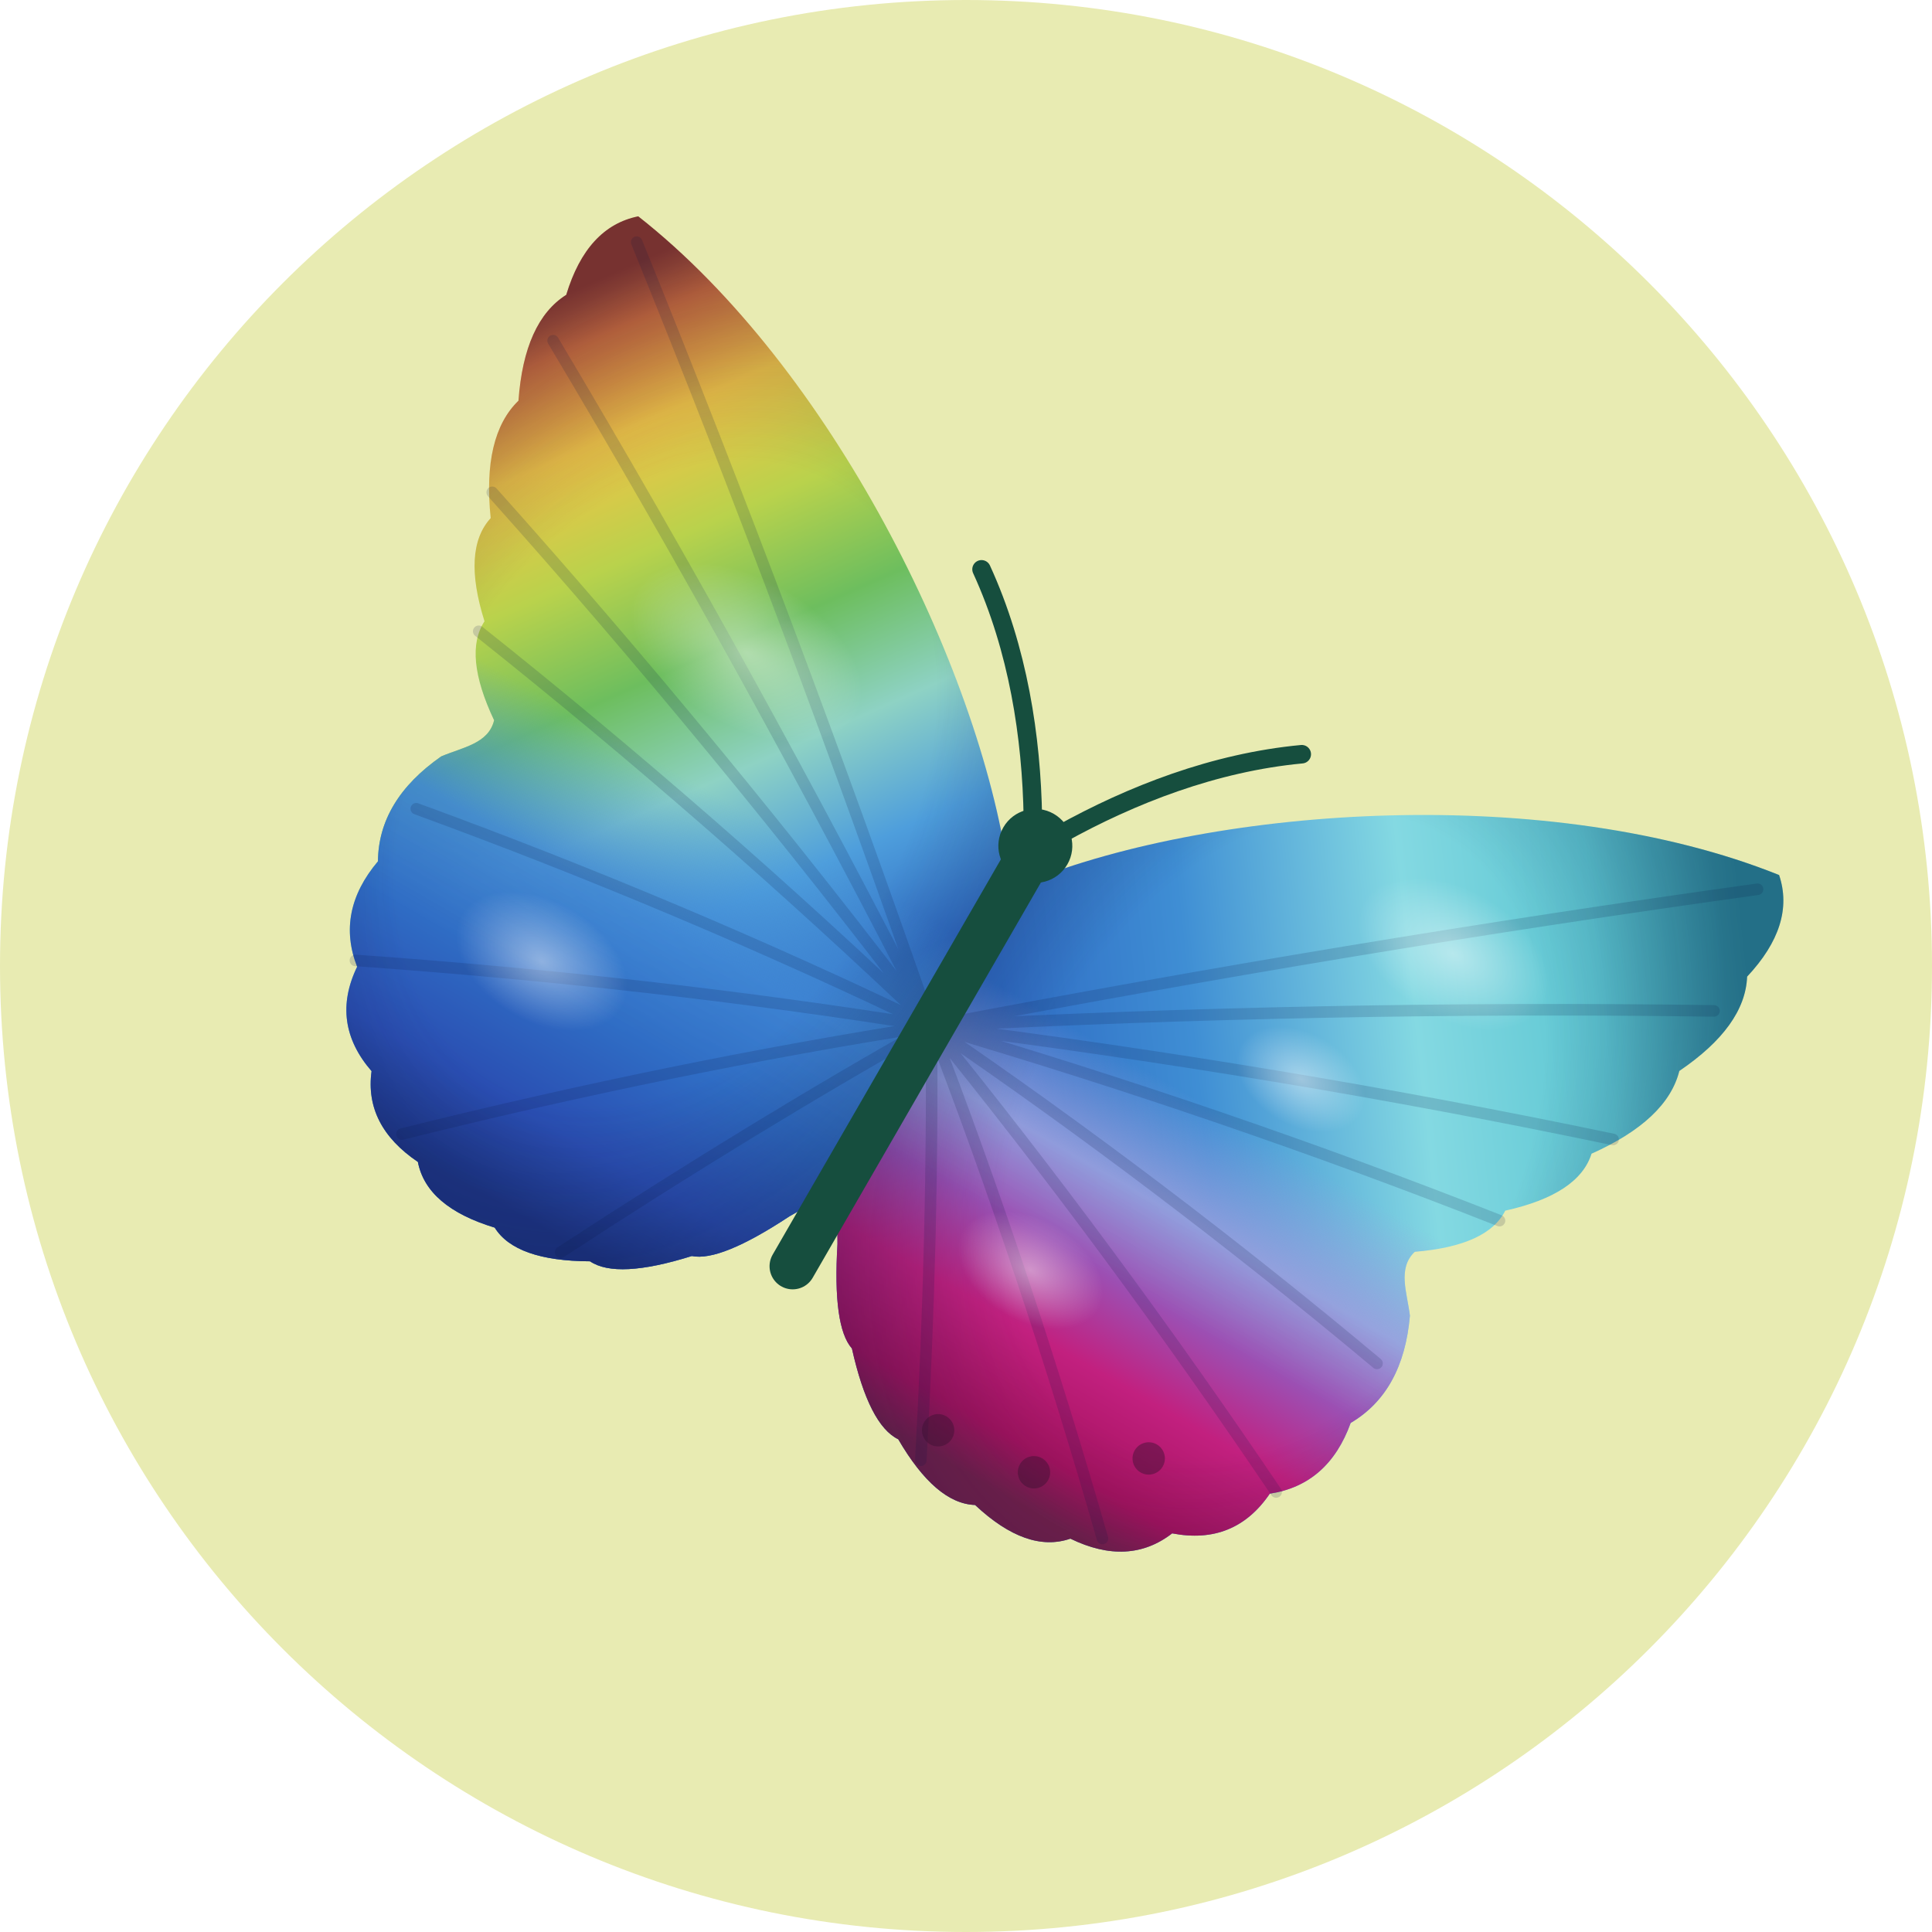
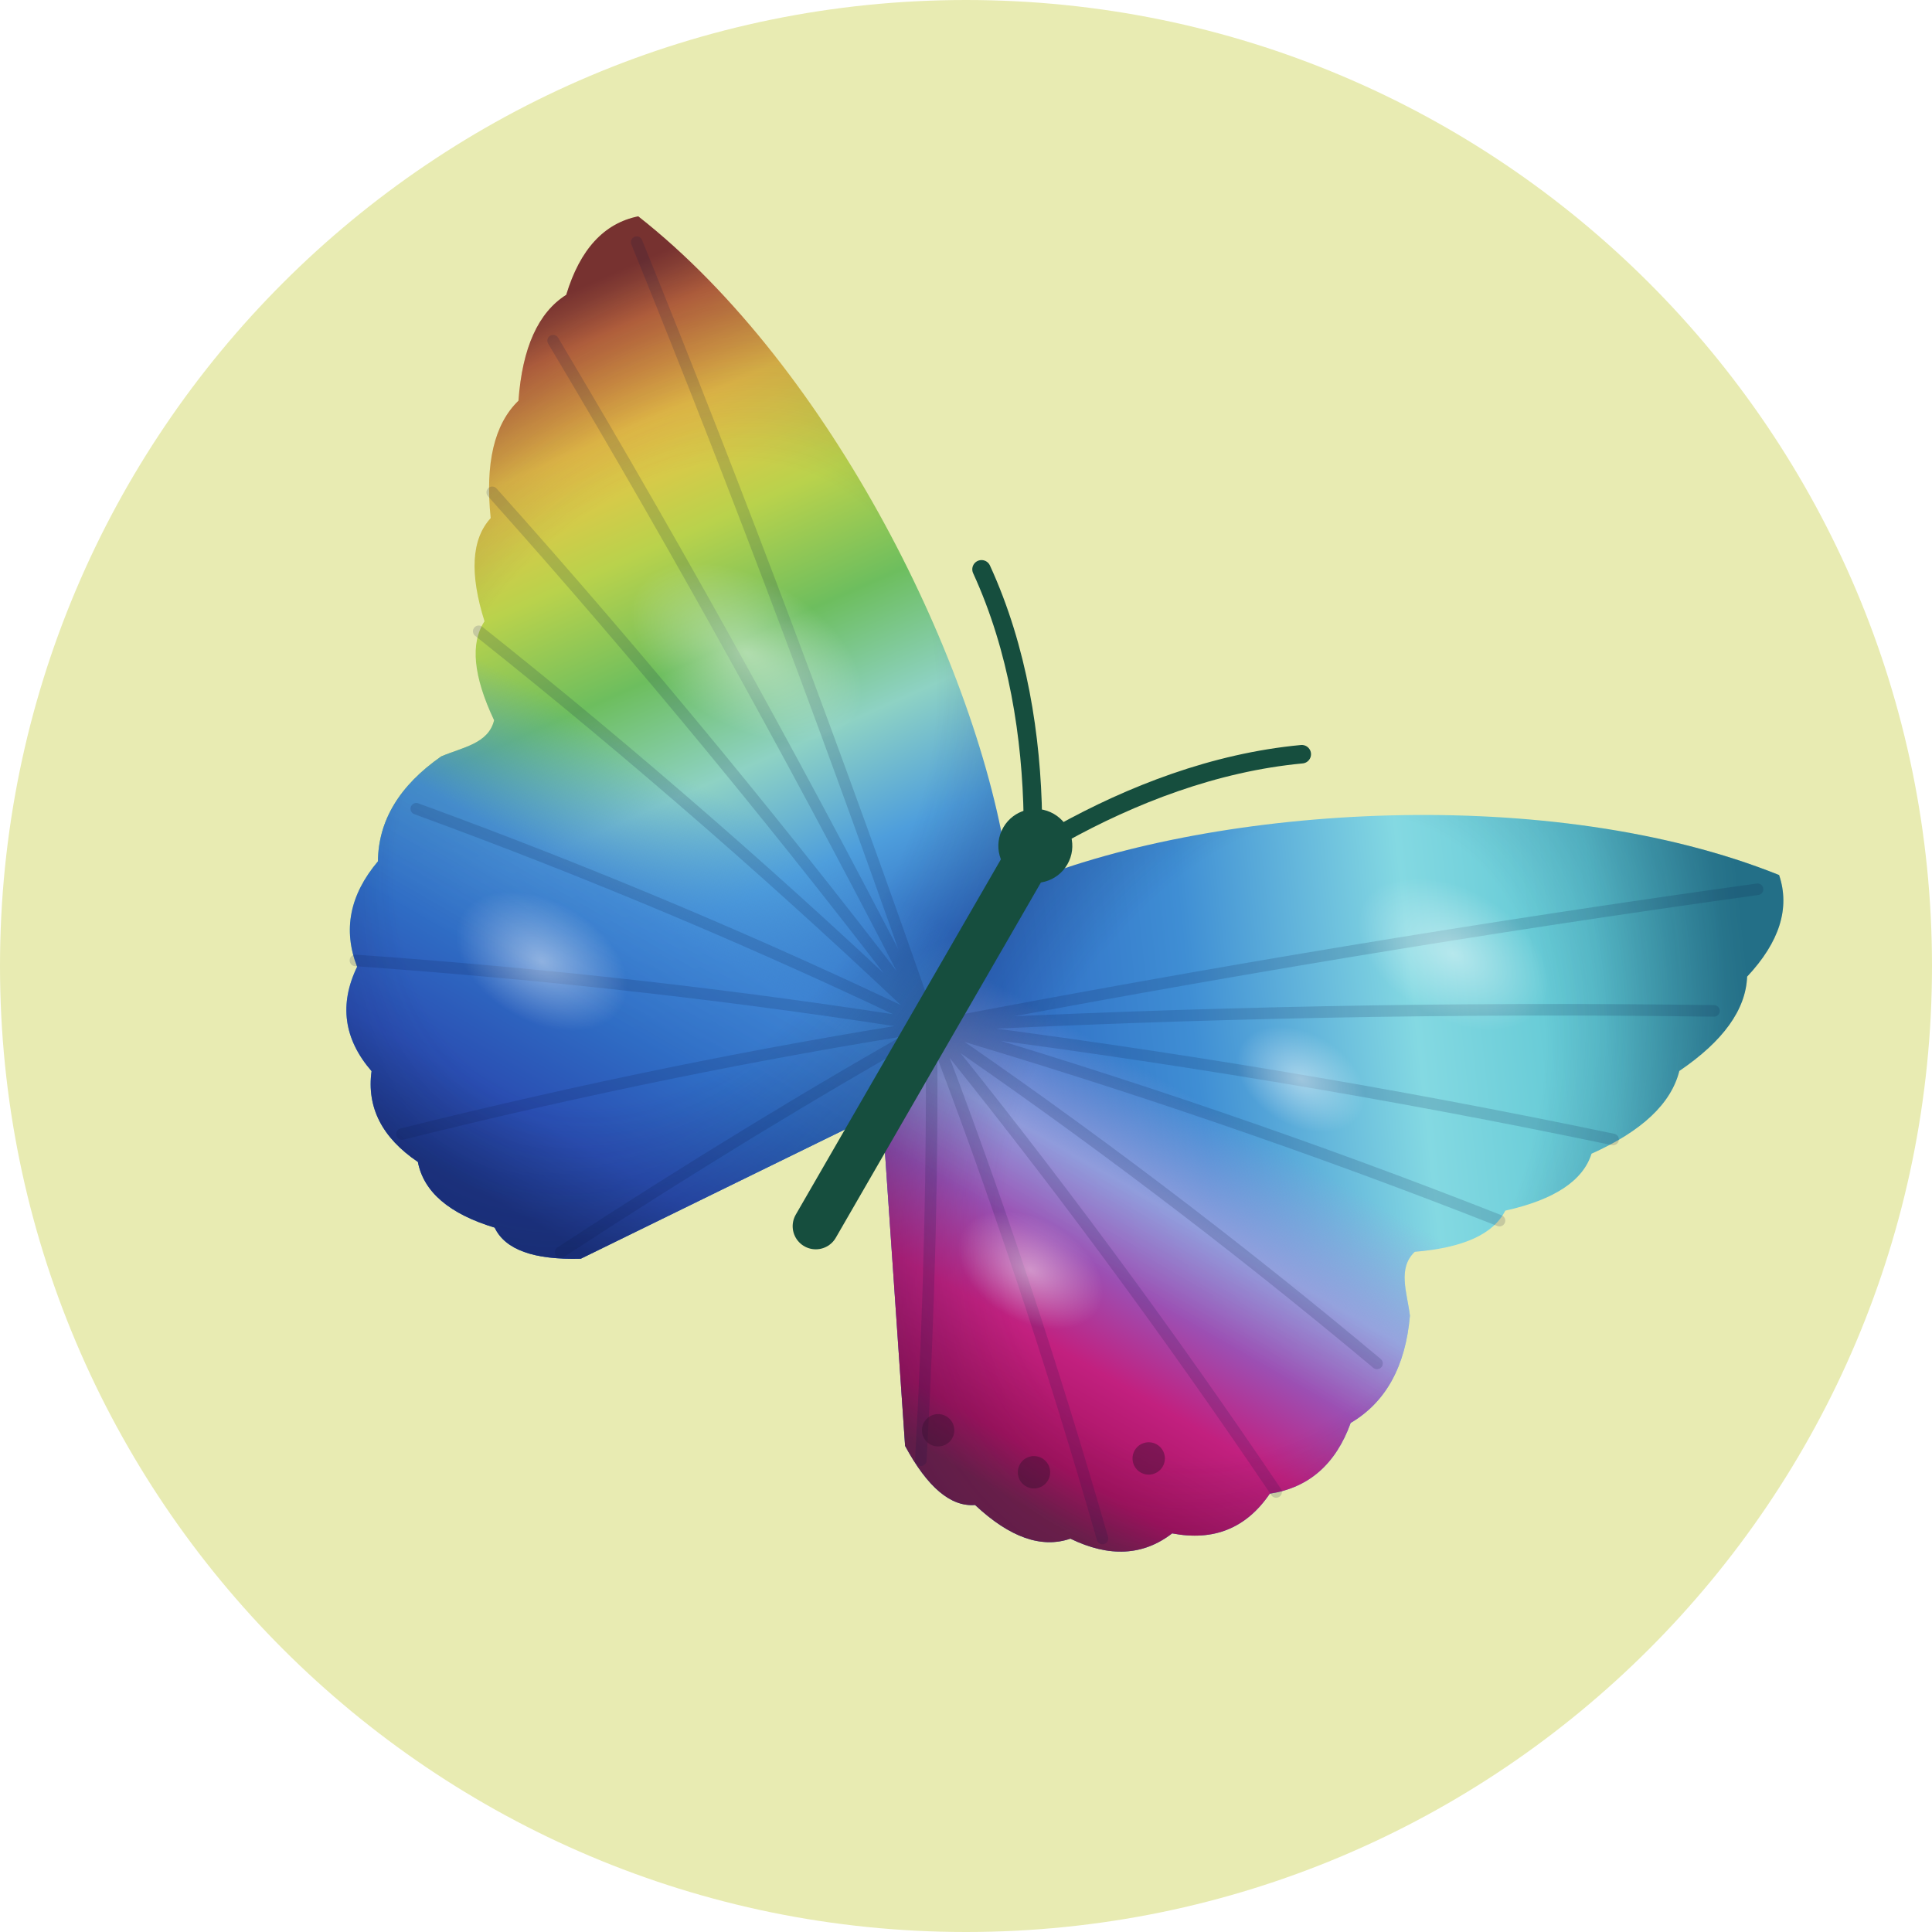
<svg xmlns="http://www.w3.org/2000/svg" viewBox="0 0 64 64">
  <defs>
    <linearGradient id="lw" gradientUnits="userSpaceOnUse" x1="5" y1="12" x2="31" y2="31">
      <stop offset="0" stop-color="#A63F2A" />
      <stop offset="0.07" stop-color="#E2743A" />
      <stop offset="0.2" stop-color="#F0C346" />
      <stop offset="0.36" stop-color="#B9D24C" />
      <stop offset="0.52" stop-color="#6DBE5E" />
      <stop offset="0.68" stop-color="#8ED2C4" />
      <stop offset="0.84" stop-color="#4E9EDC" />
      <stop offset="1" stop-color="#2F6CC4" />
    </linearGradient>
    <linearGradient id="lh" gradientUnits="userSpaceOnUse" x1="20" y1="31" x2="20" y2="51">
      <stop offset="0" stop-color="#4E9EDC" stop-opacity="0" />
      <stop offset="0.3" stop-color="#3F86D4" stop-opacity="0.9" />
      <stop offset="0.55" stop-color="#2F6CC4" />
      <stop offset="0.8" stop-color="#2A4EB2" />
      <stop offset="1" stop-color="#1D3585" />
    </linearGradient>
    <linearGradient id="rw" gradientUnits="userSpaceOnUse" x1="59" y1="12" x2="33" y2="31">
      <stop offset="0" stop-color="#2E97A6" />
      <stop offset="0.2" stop-color="#5CC6D2" />
      <stop offset="0.45" stop-color="#84D9E2" />
      <stop offset="0.75" stop-color="#3F8ED4" />
      <stop offset="1" stop-color="#2F6CC4" />
    </linearGradient>
    <linearGradient id="rh" gradientUnits="userSpaceOnUse" x1="44" y1="32" x2="44" y2="51">
      <stop offset="0" stop-color="#9AA0DE" stop-opacity="0" />
      <stop offset="0.25" stop-color="#9AA0DE" stop-opacity="0.9" />
      <stop offset="0.45" stop-color="#9C4FB3" />
      <stop offset="0.65" stop-color="#C2207F" />
      <stop offset="0.88" stop-color="#A5125E" />
      <stop offset="1" stop-color="#77204B" />
    </linearGradient>
    <radialGradient id="edge" cx="0.5" cy="0.5" r="0.6">
      <stop offset="0.6" stop-color="#0B1440" stop-opacity="0" />
      <stop offset="1" stop-color="#0B1440" stop-opacity="0.3" />
    </radialGradient>
    <radialGradient id="spot">
      <stop offset="0" stop-color="#fff" stop-opacity="0.45" />
      <stop offset="1" stop-color="#fff" stop-opacity="0" />
    </radialGradient>
-     <path id="ls" d="M31.5 27.5 C26 20.5 14 12.5 3.5 11 Q1.8 12.5 2.5 15.5 Q1.5 17.4 3 20.5 Q2.4 22.6 4.5 25.5 Q4.1 27.3 6.5 29.5 Q6.4 31.2 9 33 C9.3 34 8.4 34.7 7.8 35.5 Q6.4 38.5 7.7 40.8 Q7.2 43.6 9.2 45.2 Q9.4 47.9 12 48.8 Q12.9 51 15.7 51.2 Q17 52.7 20 52 Q21.5 52.8 24.3 51.2 Q25.7 51.3 28 48.8 Q29.2 48.4 30.8 45.2 L31.5 44 Z" />
-     <path id="rs" d="M32.5 27.5 C38 20.5 50 12.5 60.5 11 Q62.2 12.5 61.5 15.5 Q62.5 17.4 61 20.5 Q61.6 22.6 59.5 25.5 Q59.9 27.3 57.5 29.5 Q57.6 31.2 55 33 C54.7 34 55.6 34.7 56.2 35.5 Q57.6 38.5 56.3 40.8 Q56.8 43.6 54.8 45.2 Q54.6 47.9 52 48.8 Q51.1 51 48.3 51.2 Q47 52.7 44 52 Q42.5 52.8 39.7 51.2 Q38.3 51.3 36 48.8 Q34.8 48.4 33.2 45.2 L32.5 44 Z" />
+     <path id="ls" d="M31.5 27.5 C26 20.5 14 12.5 3.5 11 Q1.8 12.5 2.5 15.5 Q1.5 17.4 3 20.5 Q2.4 22.6 4.5 25.5 Q4.1 27.3 6.5 29.5 Q6.4 31.2 9 33 C9.3 34 8.4 34.7 7.8 35.5 Q6.4 38.5 7.7 40.8 Q7.2 43.6 9.2 45.2 Q9.4 47.9 12 48.8 Q12.9 51 15.7 51.2 Q17 52.7 20 52 Q21.3 52.9 23.9 51.3 L31.5 40 Z" />
+     <path id="rs" d="M32.5 27.5 C38 20.5 50 12.5 60.5 11 Q62.2 12.5 61.5 15.5 Q62.5 17.4 61 20.5 Q61.6 22.6 59.5 25.5 Q59.9 27.3 57.5 29.5 Q57.6 31.2 55 33 C54.7 34 55.6 34.7 56.2 35.5 Q57.6 38.5 56.3 40.8 Q56.8 43.6 54.8 45.2 Q54.6 47.9 52 48.8 Q51.1 51 48.3 51.2 Q47 52.7 44 52 Q42.7 52.9 40.1 51.3 L32.5 40 Z" />
  </defs>
  <circle cx="32" cy="32" r="32" fill="#E8EBB2" />
  <g transform="translate(32 32) scale(0.88) translate(-32 -32)">
    <g transform="rotate(30 32 32) translate(32 32) scale(0.87) translate(-32 -32)">
      <use href="#ls" fill="url(#lw)" />
      <use href="#rs" fill="url(#rw)" />
      <use href="#ls" fill="url(#lh)" />
      <use href="#rs" fill="url(#rh)" />
      <use href="#ls" fill="url(#edge)" />
      <use href="#rs" fill="url(#edge)" />
      <path d="M32 35 Q18 22.9 4 12 M32 35 Q17.5 25.6 3 17.5 M32 35 Q18 29.1 4 24.5 M32 35 Q19.2 31.9 6.5 30 M32 35 Q20 35.9 8 38 M32 35 Q20.5 39.4 9 45 M32 35 Q23.2 42.1 14.5 50.5 M32 35 Q27.5 42.6 23 51.5 M32 35 Q46 22.9 60 12 M32 35 Q46.5 25.6 61 17.5 M32 35 Q46 29.1 60 24.5 M32 35 Q44.8 31.9 57.5 30 M32 35 Q44 35.9 56 38 M32 35 Q43.5 39.4 55 45 M32 35 Q40.8 42.1 49.5 50.5 M32 35 Q36.5 42.6 41 51.5" fill="none" stroke="#0B1440" stroke-opacity="0.16" stroke-width="0.5" stroke-linecap="round" />
      <g fill="url(#spot)">
        <ellipse cx="17" cy="25" rx="5.5" ry="3.2" />
        <ellipse cx="16" cy="41" rx="4" ry="2.6" />
        <ellipse cx="50" cy="21" rx="4.5" ry="2.8" />
        <ellipse cx="47" cy="29" rx="3" ry="2" />
        <ellipse cx="41" cy="42" rx="3.4" ry="2.2" />
      </g>
      <g fill="#3A1030" opacity="0.45">
        <circle cx="41" cy="50" r="0.7" />
        <circle cx="45.5" cy="49.5" r="0.7" />
        <circle cx="49.5" cy="46.5" r="0.7" />
      </g>
      <g stroke="#164E3E" stroke-linecap="round" fill="none">
        <path d="M31.3 25c-1.8-3-4.2-6-7.3-8.2M32.7 25c1.8-3 4.2-6 7.3-8.2" stroke-width="0.8" />
-         <line x1="32" y1="27" x2="32" y2="47" stroke-width="2" />
+         <line x1="32" y1="27" x2="32" y2="45" stroke-width="2" />
      </g>
      <circle cx="32" cy="26" r="1.6" fill="#164E3E" />
    </g>
  </g>
</svg>
